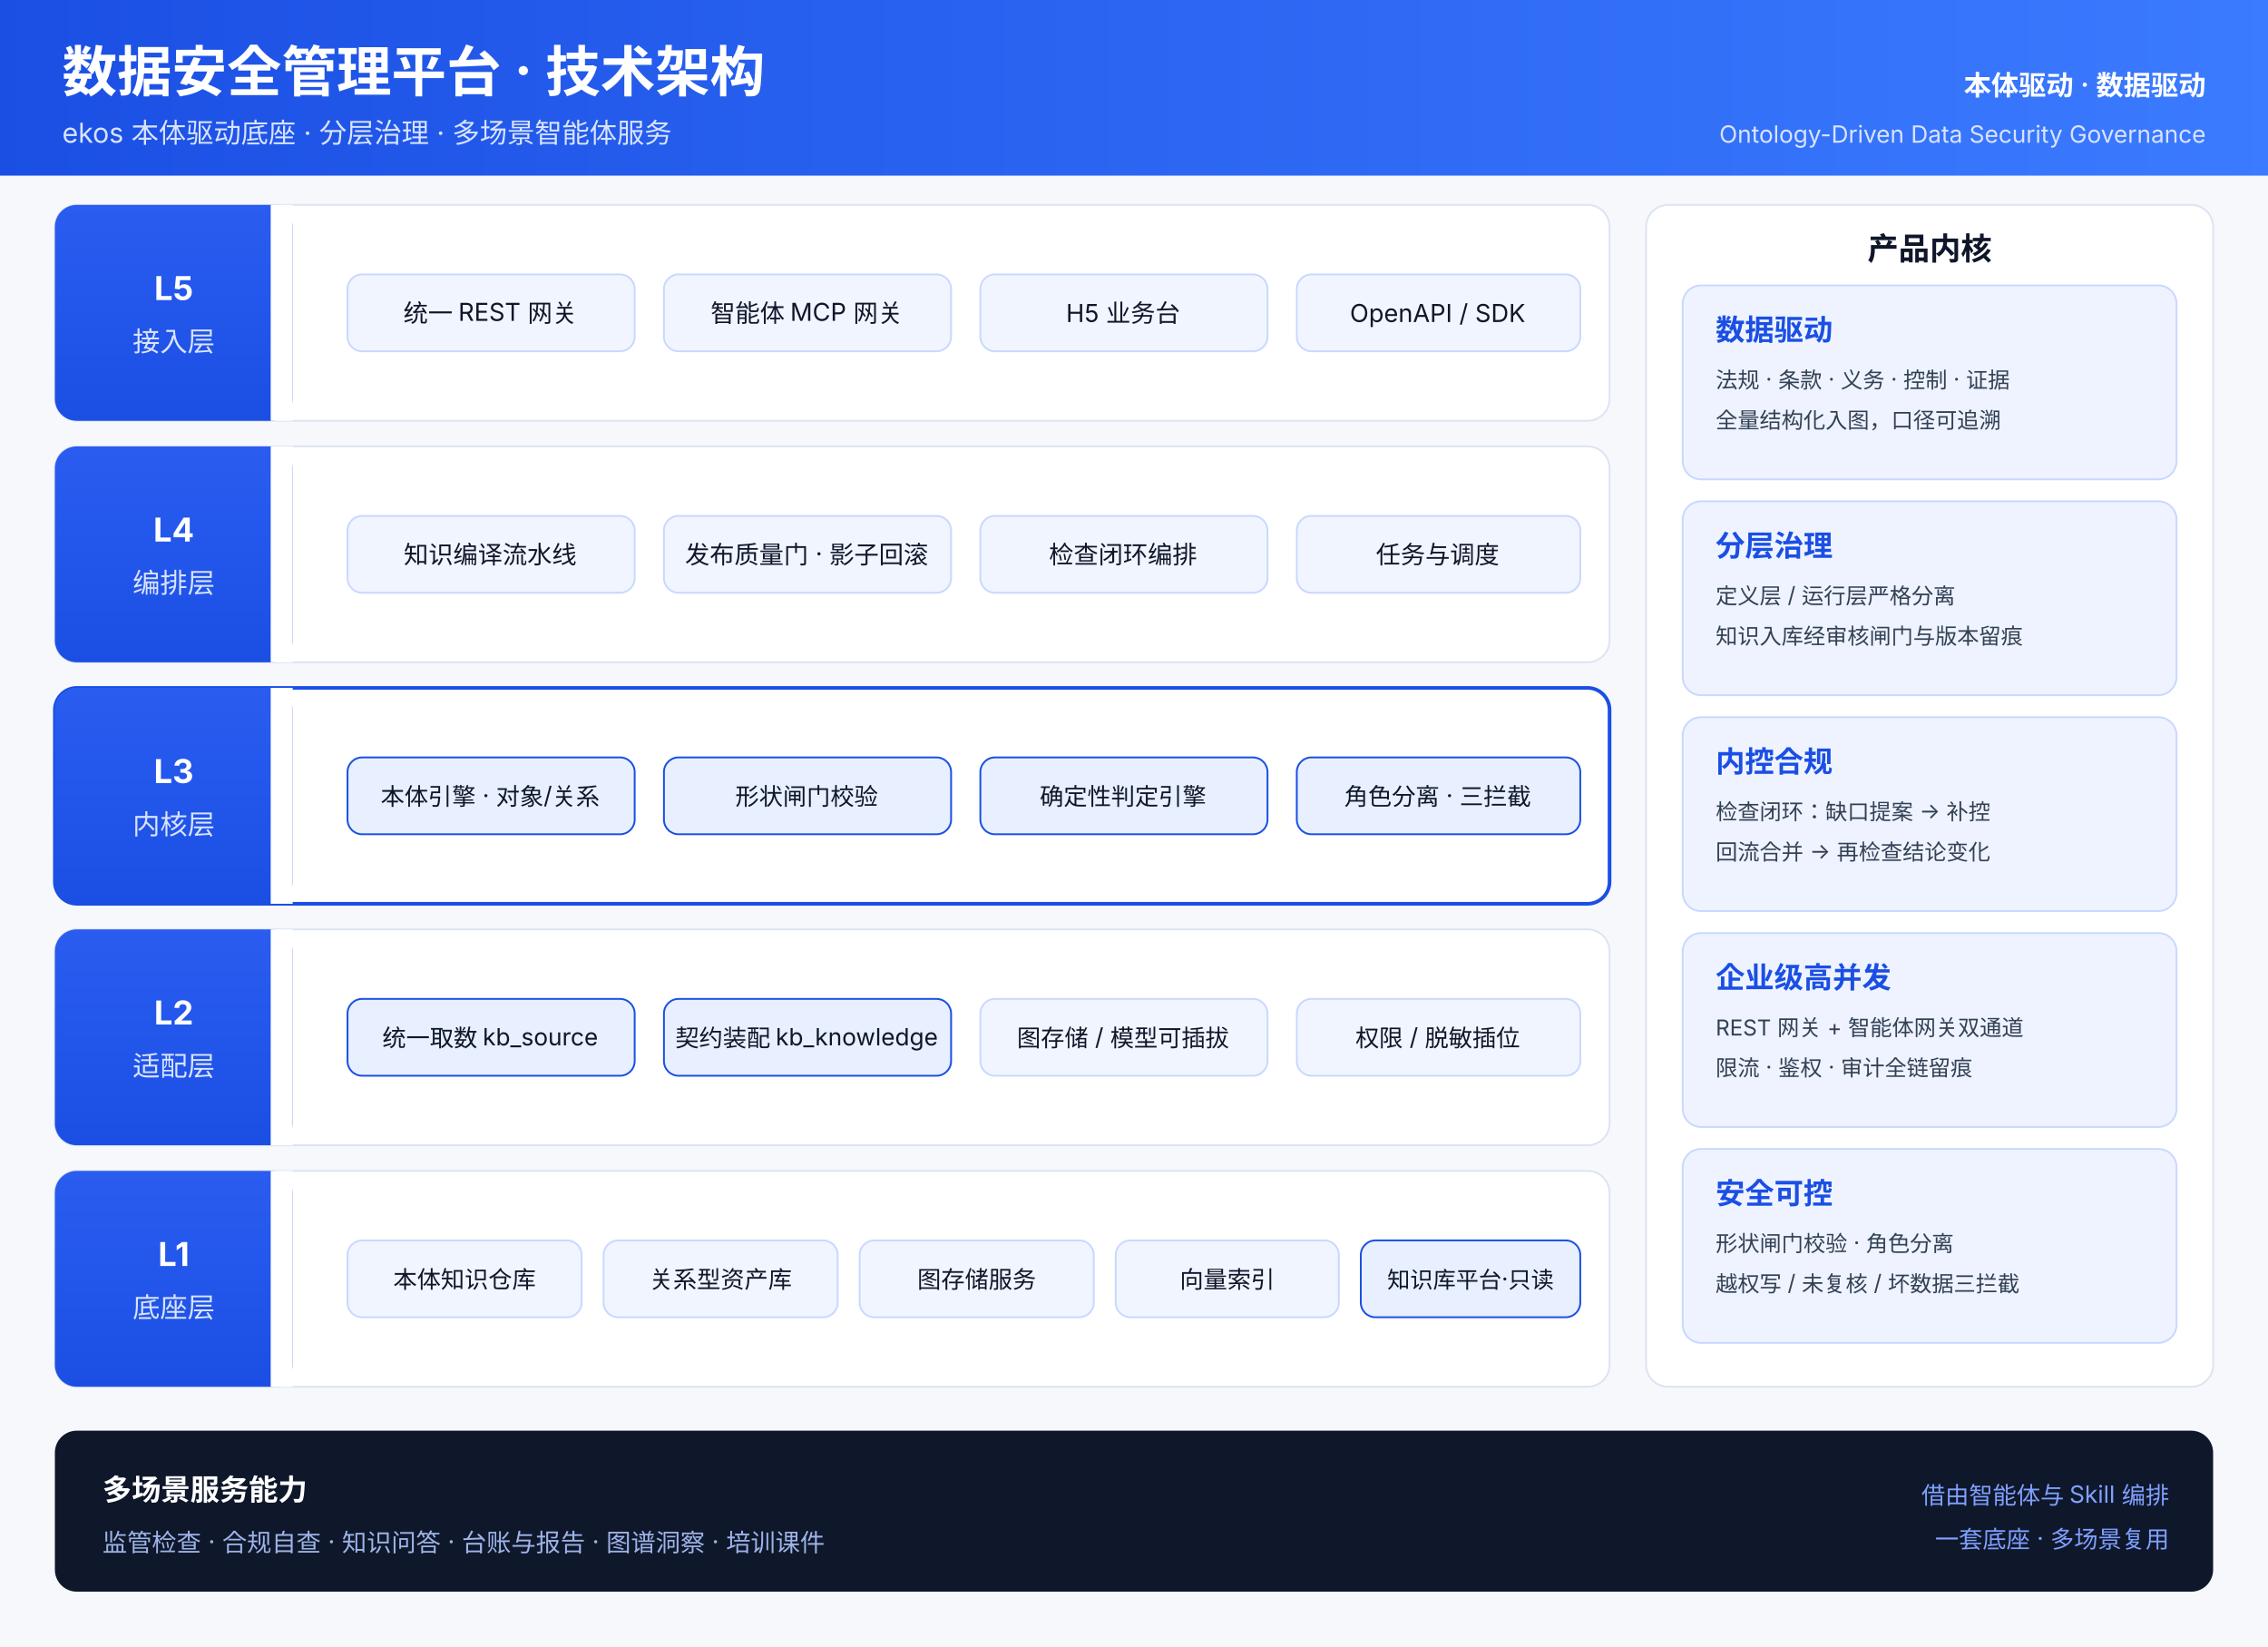
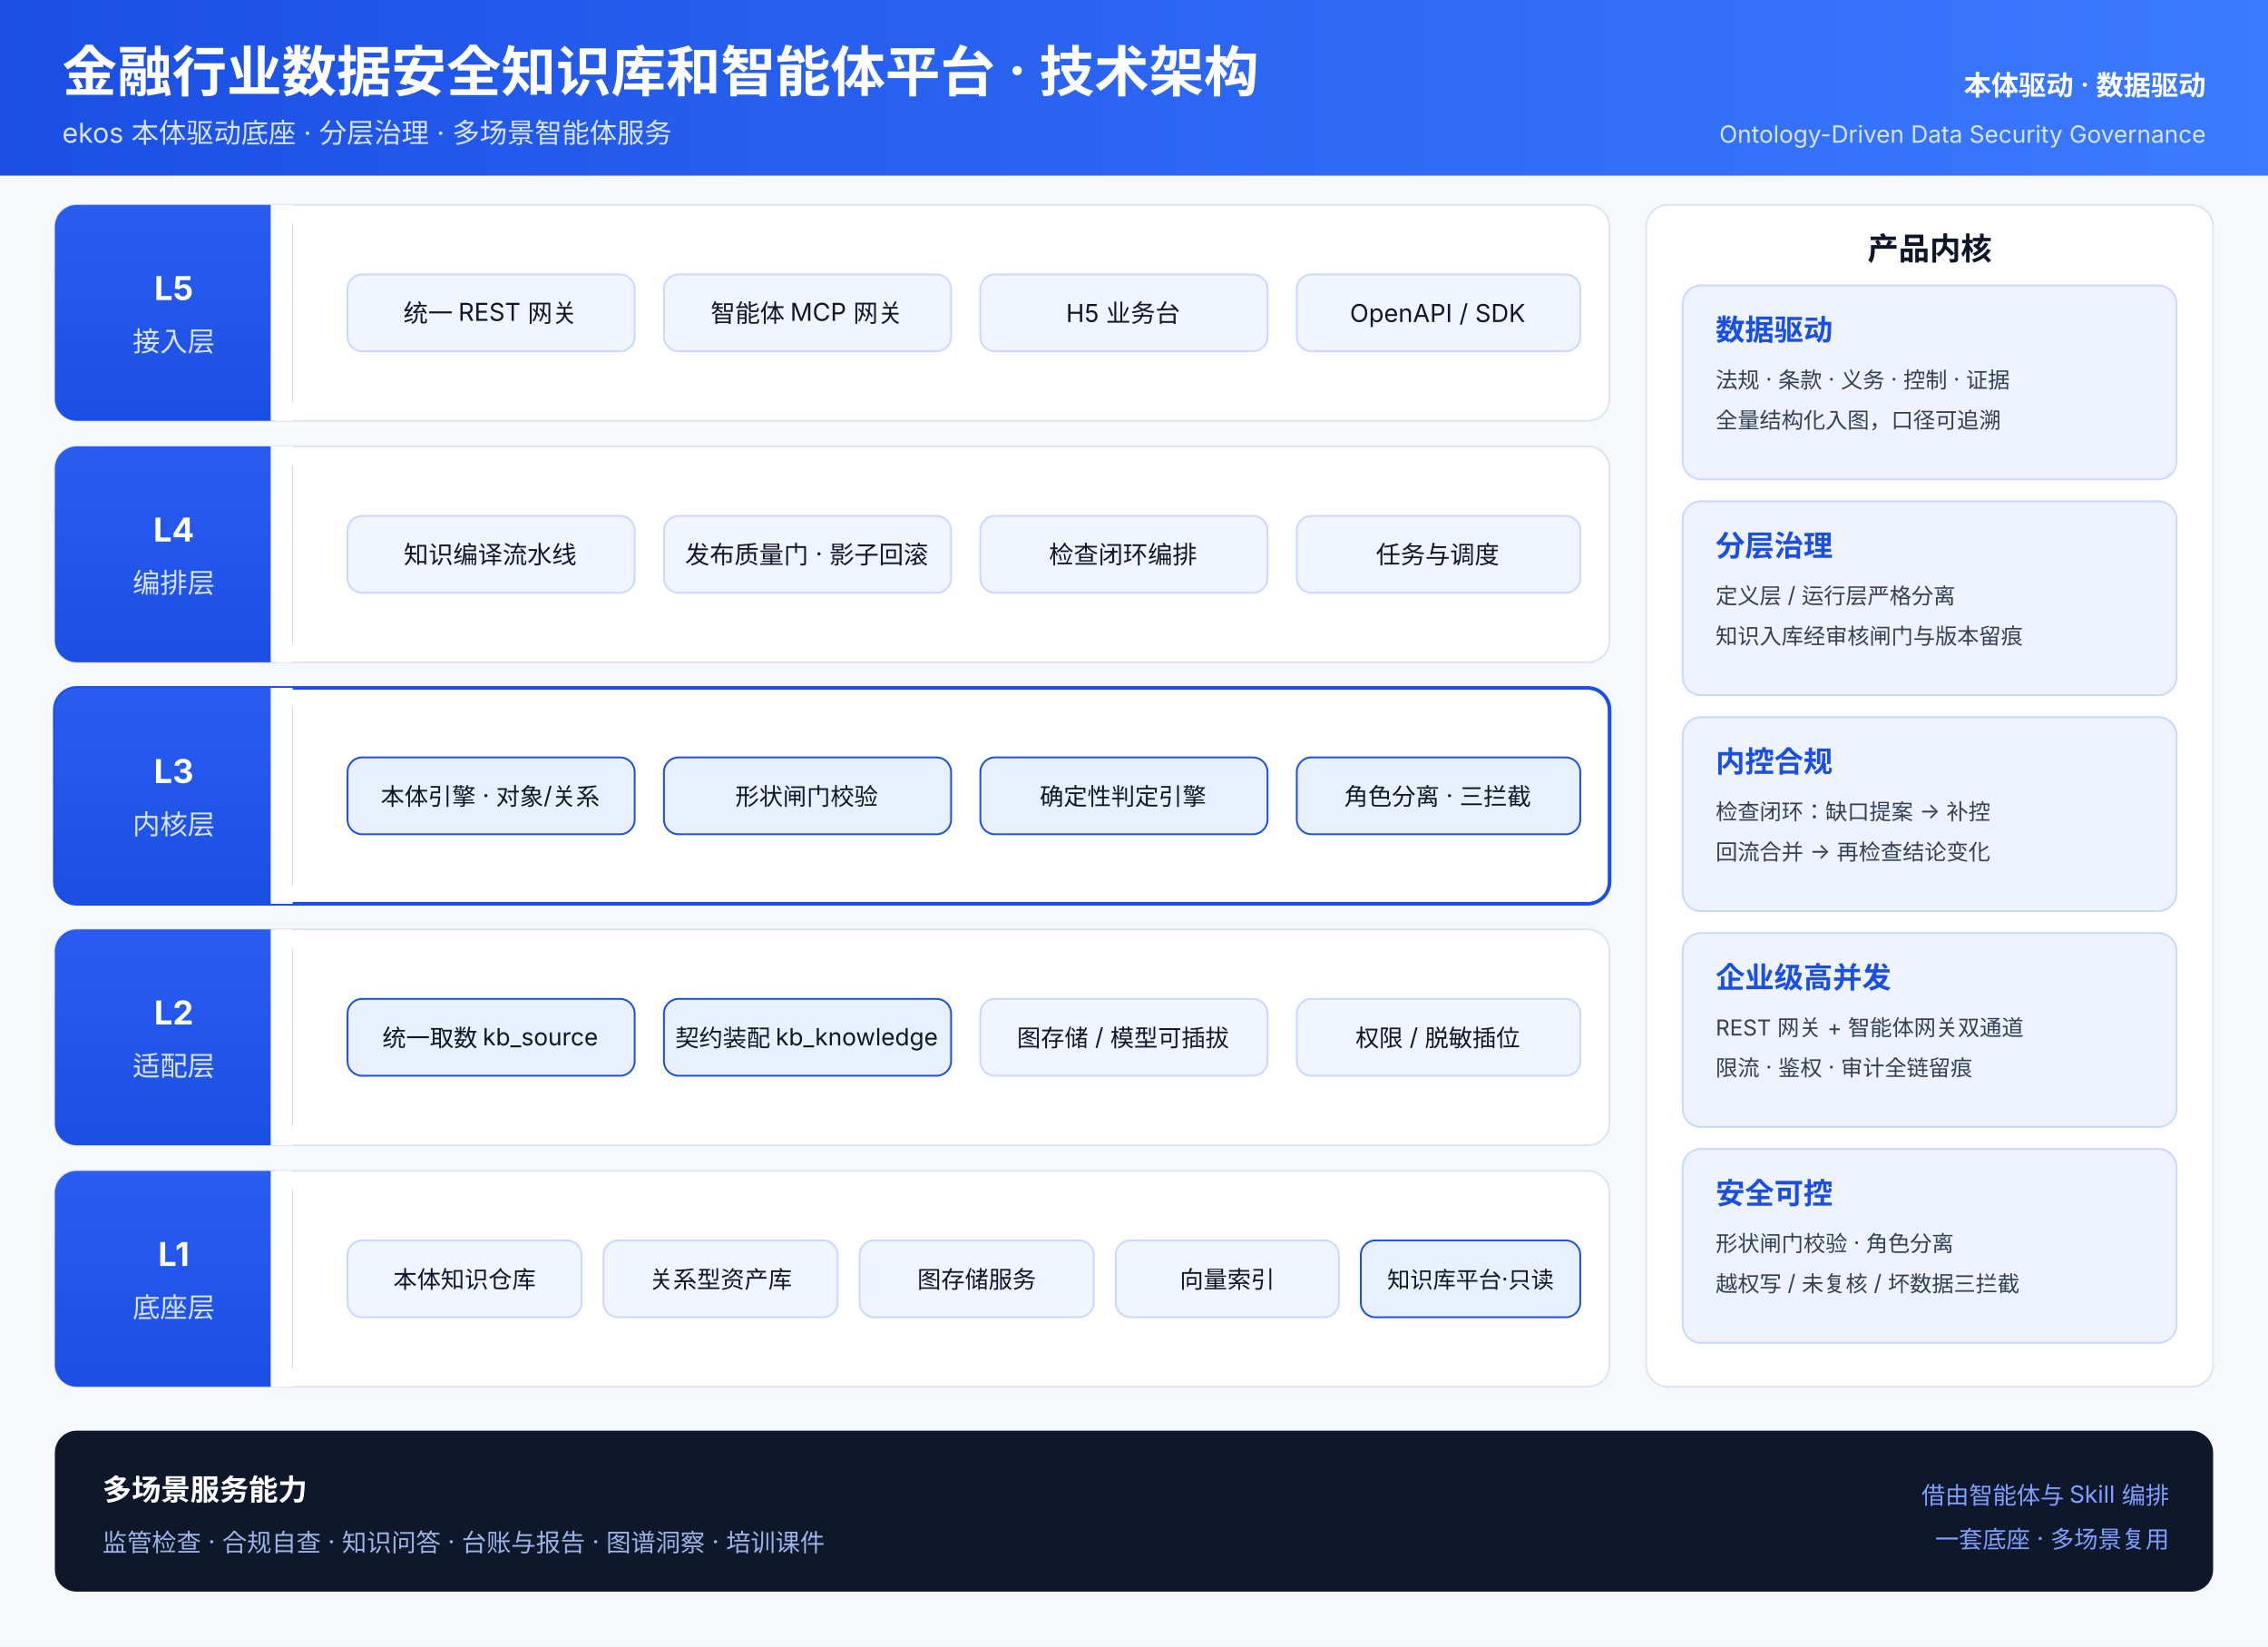
<svg xmlns="http://www.w3.org/2000/svg" viewBox="0 0 1240 900" width="1240" height="900" font-family="-apple-system, 'PingFang SC', 'Microsoft YaHei', sans-serif">
  <defs>
    <linearGradient id="hdr" x1="0" y1="0" x2="1" y2="0">
      <stop offset="0" stop-color="#1B4FE4" />
      <stop offset="1" stop-color="#3B7BFF" />
    </linearGradient>
    <linearGradient id="lab" x1="0" y1="0" x2="0" y2="1">
      <stop offset="0" stop-color="#2A5CF0" />
      <stop offset="1" stop-color="#1B4FE4" />
    </linearGradient>
  </defs>
  <rect x="0" y="0" width="1240" height="900" fill="#F6F8FC" />
  <rect x="0" y="0" width="1240" height="96" fill="url(#hdr)" />
-   <text x="34" y="50" fill="#FFFFFF" font-size="30" font-weight="700">数据安全管理平台 · 技术架构</text>
+   <text x="34" y="50" fill="#FFFFFF" font-size="30" font-weight="700">金融行业数据安全知识库和智能体平台 · 技术架构</text>
  <text x="34" y="78" fill="#D8E3FF" font-size="15">ekos 本体驱动底座 · 分层治理 · 多场景智能体服务</text>
  <text x="1206" y="52" fill="#FFFFFF" font-size="15" font-weight="600" text-anchor="end">本体驱动 · 数据驱动</text>
  <text x="1206" y="78" fill="#D8E3FF" font-size="13" text-anchor="end">Ontology-Driven Data Security Governance</text>
  <rect x="900" y="112" width="310" height="646" rx="12" fill="#FFFFFF" stroke="#DCE4F2" />
  <text x="1055" y="142" fill="#0F172A" font-size="17" font-weight="700" text-anchor="middle">产品内核</text>
  <g>
    <rect x="920" y="156" width="270" height="106" rx="10" fill="#EEF3FF" stroke="#C9D8FF" />
    <text x="938" y="186" fill="#1B4FE4" font-size="16" font-weight="700">数据驱动</text>
    <text x="938" y="212" fill="#334155" font-size="12">法规 · 条款 · 义务 · 控制 · 证据</text>
    <text x="938" y="234" fill="#334155" font-size="12">全量结构化入图，口径可追溯</text>
  </g>
  <g>
    <rect x="920" y="274" width="270" height="106" rx="10" fill="#EEF3FF" stroke="#C9D8FF" />
    <text x="938" y="304" fill="#1B4FE4" font-size="16" font-weight="700">分层治理</text>
    <text x="938" y="330" fill="#334155" font-size="12">定义层 / 运行层严格分离</text>
    <text x="938" y="352" fill="#334155" font-size="12">知识入库经审核闸门与版本留痕</text>
  </g>
  <g>
    <rect x="920" y="392" width="270" height="106" rx="10" fill="#EEF3FF" stroke="#C9D8FF" />
    <text x="938" y="422" fill="#1B4FE4" font-size="16" font-weight="700">内控合规</text>
    <text x="938" y="448" fill="#334155" font-size="12">检查闭环：缺口提案 → 补控</text>
    <text x="938" y="470" fill="#334155" font-size="12">回流合并 → 再检查结论变化</text>
  </g>
  <g>
    <rect x="920" y="510" width="270" height="106" rx="10" fill="#EEF3FF" stroke="#C9D8FF" />
    <text x="938" y="540" fill="#1B4FE4" font-size="16" font-weight="700">企业级高并发</text>
    <text x="938" y="566" fill="#334155" font-size="12">REST 网关 + 智能体网关双通道</text>
    <text x="938" y="588" fill="#334155" font-size="12">限流 · 鉴权 · 审计全链留痕</text>
  </g>
  <g>
    <rect x="920" y="628" width="270" height="106" rx="10" fill="#EEF3FF" stroke="#C9D8FF" />
    <text x="938" y="658" fill="#1B4FE4" font-size="16" font-weight="700">安全可控</text>
    <text x="938" y="684" fill="#334155" font-size="12">形状闸门校验 · 角色分离</text>
    <text x="938" y="706" fill="#334155" font-size="12">越权写 / 未复核 / 坏数据三拦截</text>
  </g>
  <g>
    <rect x="30" y="112" width="850" height="118" rx="12" fill="#FFFFFF" stroke="#DCE4F2" />
    <rect x="30" y="112" width="130" height="118" rx="12" fill="url(#lab)" />
    <rect x="148" y="112" width="12" height="118" fill="#FFFFFF" />
    <text x="95" y="164" fill="#FFFFFF" font-size="18" font-weight="700" text-anchor="middle">L5</text>
    <text x="95" y="192" fill="#D8E3FF" font-size="15" text-anchor="middle">接入层</text>
    <rect x="190" y="150" width="157" height="42" rx="8" fill="#F1F5FF" stroke="#C9D8FF" />
    <text x="268" y="176" fill="#0F172A" font-size="13.5" text-anchor="middle">统一 REST 网关</text>
    <rect x="363" y="150" width="157" height="42" rx="8" fill="#F1F5FF" stroke="#C9D8FF" />
    <text x="441" y="176" fill="#0F172A" font-size="13.5" text-anchor="middle">智能体 MCP 网关</text>
    <rect x="536" y="150" width="157" height="42" rx="8" fill="#F1F5FF" stroke="#C9D8FF" />
    <text x="614" y="176" fill="#0F172A" font-size="13.5" text-anchor="middle">H5 业务台</text>
    <rect x="709" y="150" width="155" height="42" rx="8" fill="#F1F5FF" stroke="#C9D8FF" />
    <text x="786" y="176" fill="#0F172A" font-size="13.5" text-anchor="middle">OpenAPI / SDK</text>
  </g>
  <g>
    <rect x="30" y="244" width="850" height="118" rx="12" fill="#FFFFFF" stroke="#DCE4F2" />
    <rect x="30" y="244" width="130" height="118" rx="12" fill="url(#lab)" />
    <rect x="148" y="244" width="12" height="118" fill="#FFFFFF" />
    <text x="95" y="296" fill="#FFFFFF" font-size="18" font-weight="700" text-anchor="middle">L4</text>
    <text x="95" y="324" fill="#D8E3FF" font-size="15" text-anchor="middle">编排层</text>
    <rect x="190" y="282" width="157" height="42" rx="8" fill="#F1F5FF" stroke="#C9D8FF" />
    <text x="268" y="308" fill="#0F172A" font-size="13.5" text-anchor="middle">知识编译流水线</text>
    <rect x="363" y="282" width="157" height="42" rx="8" fill="#F1F5FF" stroke="#C9D8FF" />
    <text x="441" y="308" fill="#0F172A" font-size="13.5" text-anchor="middle">发布质量门 · 影子回滚</text>
    <rect x="536" y="282" width="157" height="42" rx="8" fill="#F1F5FF" stroke="#C9D8FF" />
    <text x="614" y="308" fill="#0F172A" font-size="13.5" text-anchor="middle">检查闭环编排</text>
    <rect x="709" y="282" width="155" height="42" rx="8" fill="#F1F5FF" stroke="#C9D8FF" />
    <text x="786" y="308" fill="#0F172A" font-size="13.5" text-anchor="middle">任务与调度</text>
  </g>
  <g>
    <rect x="30" y="376" width="850" height="118" rx="12" fill="#FFFFFF" stroke="#1B4FE4" stroke-width="2" />
    <rect x="30" y="376" width="130" height="118" rx="12" fill="url(#lab)" />
    <rect x="148" y="376" width="12" height="118" fill="#FFFFFF" />
    <text x="95" y="428" fill="#FFFFFF" font-size="18" font-weight="700" text-anchor="middle">L3</text>
    <text x="95" y="456" fill="#D8E3FF" font-size="15" text-anchor="middle">内核层</text>
    <rect x="190" y="414" width="157" height="42" rx="8" fill="#E8EFFF" stroke="#1B4FE4" />
    <text x="268" y="440" fill="#0F172A" font-size="13" text-anchor="middle">本体引擎 · 对象/关系</text>
    <rect x="363" y="414" width="157" height="42" rx="8" fill="#E8EFFF" stroke="#1B4FE4" />
    <text x="441" y="440" fill="#0F172A" font-size="13" text-anchor="middle">形状闸门校验</text>
    <rect x="536" y="414" width="157" height="42" rx="8" fill="#E8EFFF" stroke="#1B4FE4" />
    <text x="614" y="440" fill="#0F172A" font-size="13" text-anchor="middle">确定性判定引擎</text>
    <rect x="709" y="414" width="155" height="42" rx="8" fill="#E8EFFF" stroke="#1B4FE4" />
    <text x="786" y="440" fill="#0F172A" font-size="13" text-anchor="middle">角色分离 · 三拦截</text>
  </g>
  <g>
    <rect x="30" y="508" width="850" height="118" rx="12" fill="#FFFFFF" stroke="#DCE4F2" />
    <rect x="30" y="508" width="130" height="118" rx="12" fill="url(#lab)" />
    <rect x="148" y="508" width="12" height="118" fill="#FFFFFF" />
    <text x="95" y="560" fill="#FFFFFF" font-size="18" font-weight="700" text-anchor="middle">L2</text>
    <text x="95" y="588" fill="#D8E3FF" font-size="15" text-anchor="middle">适配层</text>
    <rect x="190" y="546" width="157" height="42" rx="8" fill="#E8EFFF" stroke="#1B4FE4" />
    <text x="268" y="572" fill="#0F172A" font-size="13" text-anchor="middle">统一取数 kb_source</text>
    <rect x="363" y="546" width="157" height="42" rx="8" fill="#E8EFFF" stroke="#1B4FE4" />
    <text x="441" y="572" fill="#0F172A" font-size="13" text-anchor="middle">契约装配 kb_knowledge</text>
    <rect x="536" y="546" width="157" height="42" rx="8" fill="#F1F5FF" stroke="#C9D8FF" />
    <text x="614" y="572" fill="#0F172A" font-size="13" text-anchor="middle">图存储 / 模型可插拔</text>
    <rect x="709" y="546" width="155" height="42" rx="8" fill="#F1F5FF" stroke="#C9D8FF" />
    <text x="786" y="572" fill="#0F172A" font-size="13" text-anchor="middle">权限 / 脱敏插位</text>
  </g>
  <g>
    <rect x="30" y="640" width="850" height="118" rx="12" fill="#FFFFFF" stroke="#DCE4F2" />
    <rect x="30" y="640" width="130" height="118" rx="12" fill="url(#lab)" />
    <rect x="148" y="640" width="12" height="118" fill="#FFFFFF" />
    <text x="95" y="692" fill="#FFFFFF" font-size="18" font-weight="700" text-anchor="middle">L1</text>
    <text x="95" y="720" fill="#D8E3FF" font-size="15" text-anchor="middle">底座层</text>
    <rect x="190" y="678" width="128" height="42" rx="8" fill="#F1F5FF" stroke="#C9D8FF" />
    <text x="254" y="704" fill="#0F172A" font-size="13" text-anchor="middle">本体知识仓库</text>
    <rect x="330" y="678" width="128" height="42" rx="8" fill="#F1F5FF" stroke="#C9D8FF" />
    <text x="394" y="704" fill="#0F172A" font-size="13" text-anchor="middle">关系型资产库</text>
    <rect x="470" y="678" width="128" height="42" rx="8" fill="#F1F5FF" stroke="#C9D8FF" />
    <text x="534" y="704" fill="#0F172A" font-size="13" text-anchor="middle">图存储服务</text>
    <rect x="610" y="678" width="122" height="42" rx="8" fill="#F1F5FF" stroke="#C9D8FF" />
    <text x="671" y="704" fill="#0F172A" font-size="13" text-anchor="middle">向量索引</text>
    <rect x="744" y="678" width="120" height="42" rx="8" fill="#E8EFFF" stroke="#1B4FE4" />
    <text x="804" y="704" fill="#0F172A" font-size="12.5" text-anchor="middle">知识库平台·只读</text>
  </g>
  <rect x="30" y="782" width="1180" height="88" rx="12" fill="#0F172A" />
  <text x="56" y="820" fill="#FFFFFF" font-size="16" font-weight="700">多场景服务能力</text>
  <text x="56" y="848" fill="#9DB4E8" font-size="13.5">监管检查 · 合规自查 · 知识问答 · 台账与报告 · 图谱洞察 · 培训课件</text>
  <text x="1186" y="822" fill="#7FA0FF" font-size="13" text-anchor="end">借由智能体与 Skill 编排</text>
  <text x="1186" y="846" fill="#7FA0FF" font-size="13" text-anchor="end">一套底座 · 多场景复用</text>
</svg>
